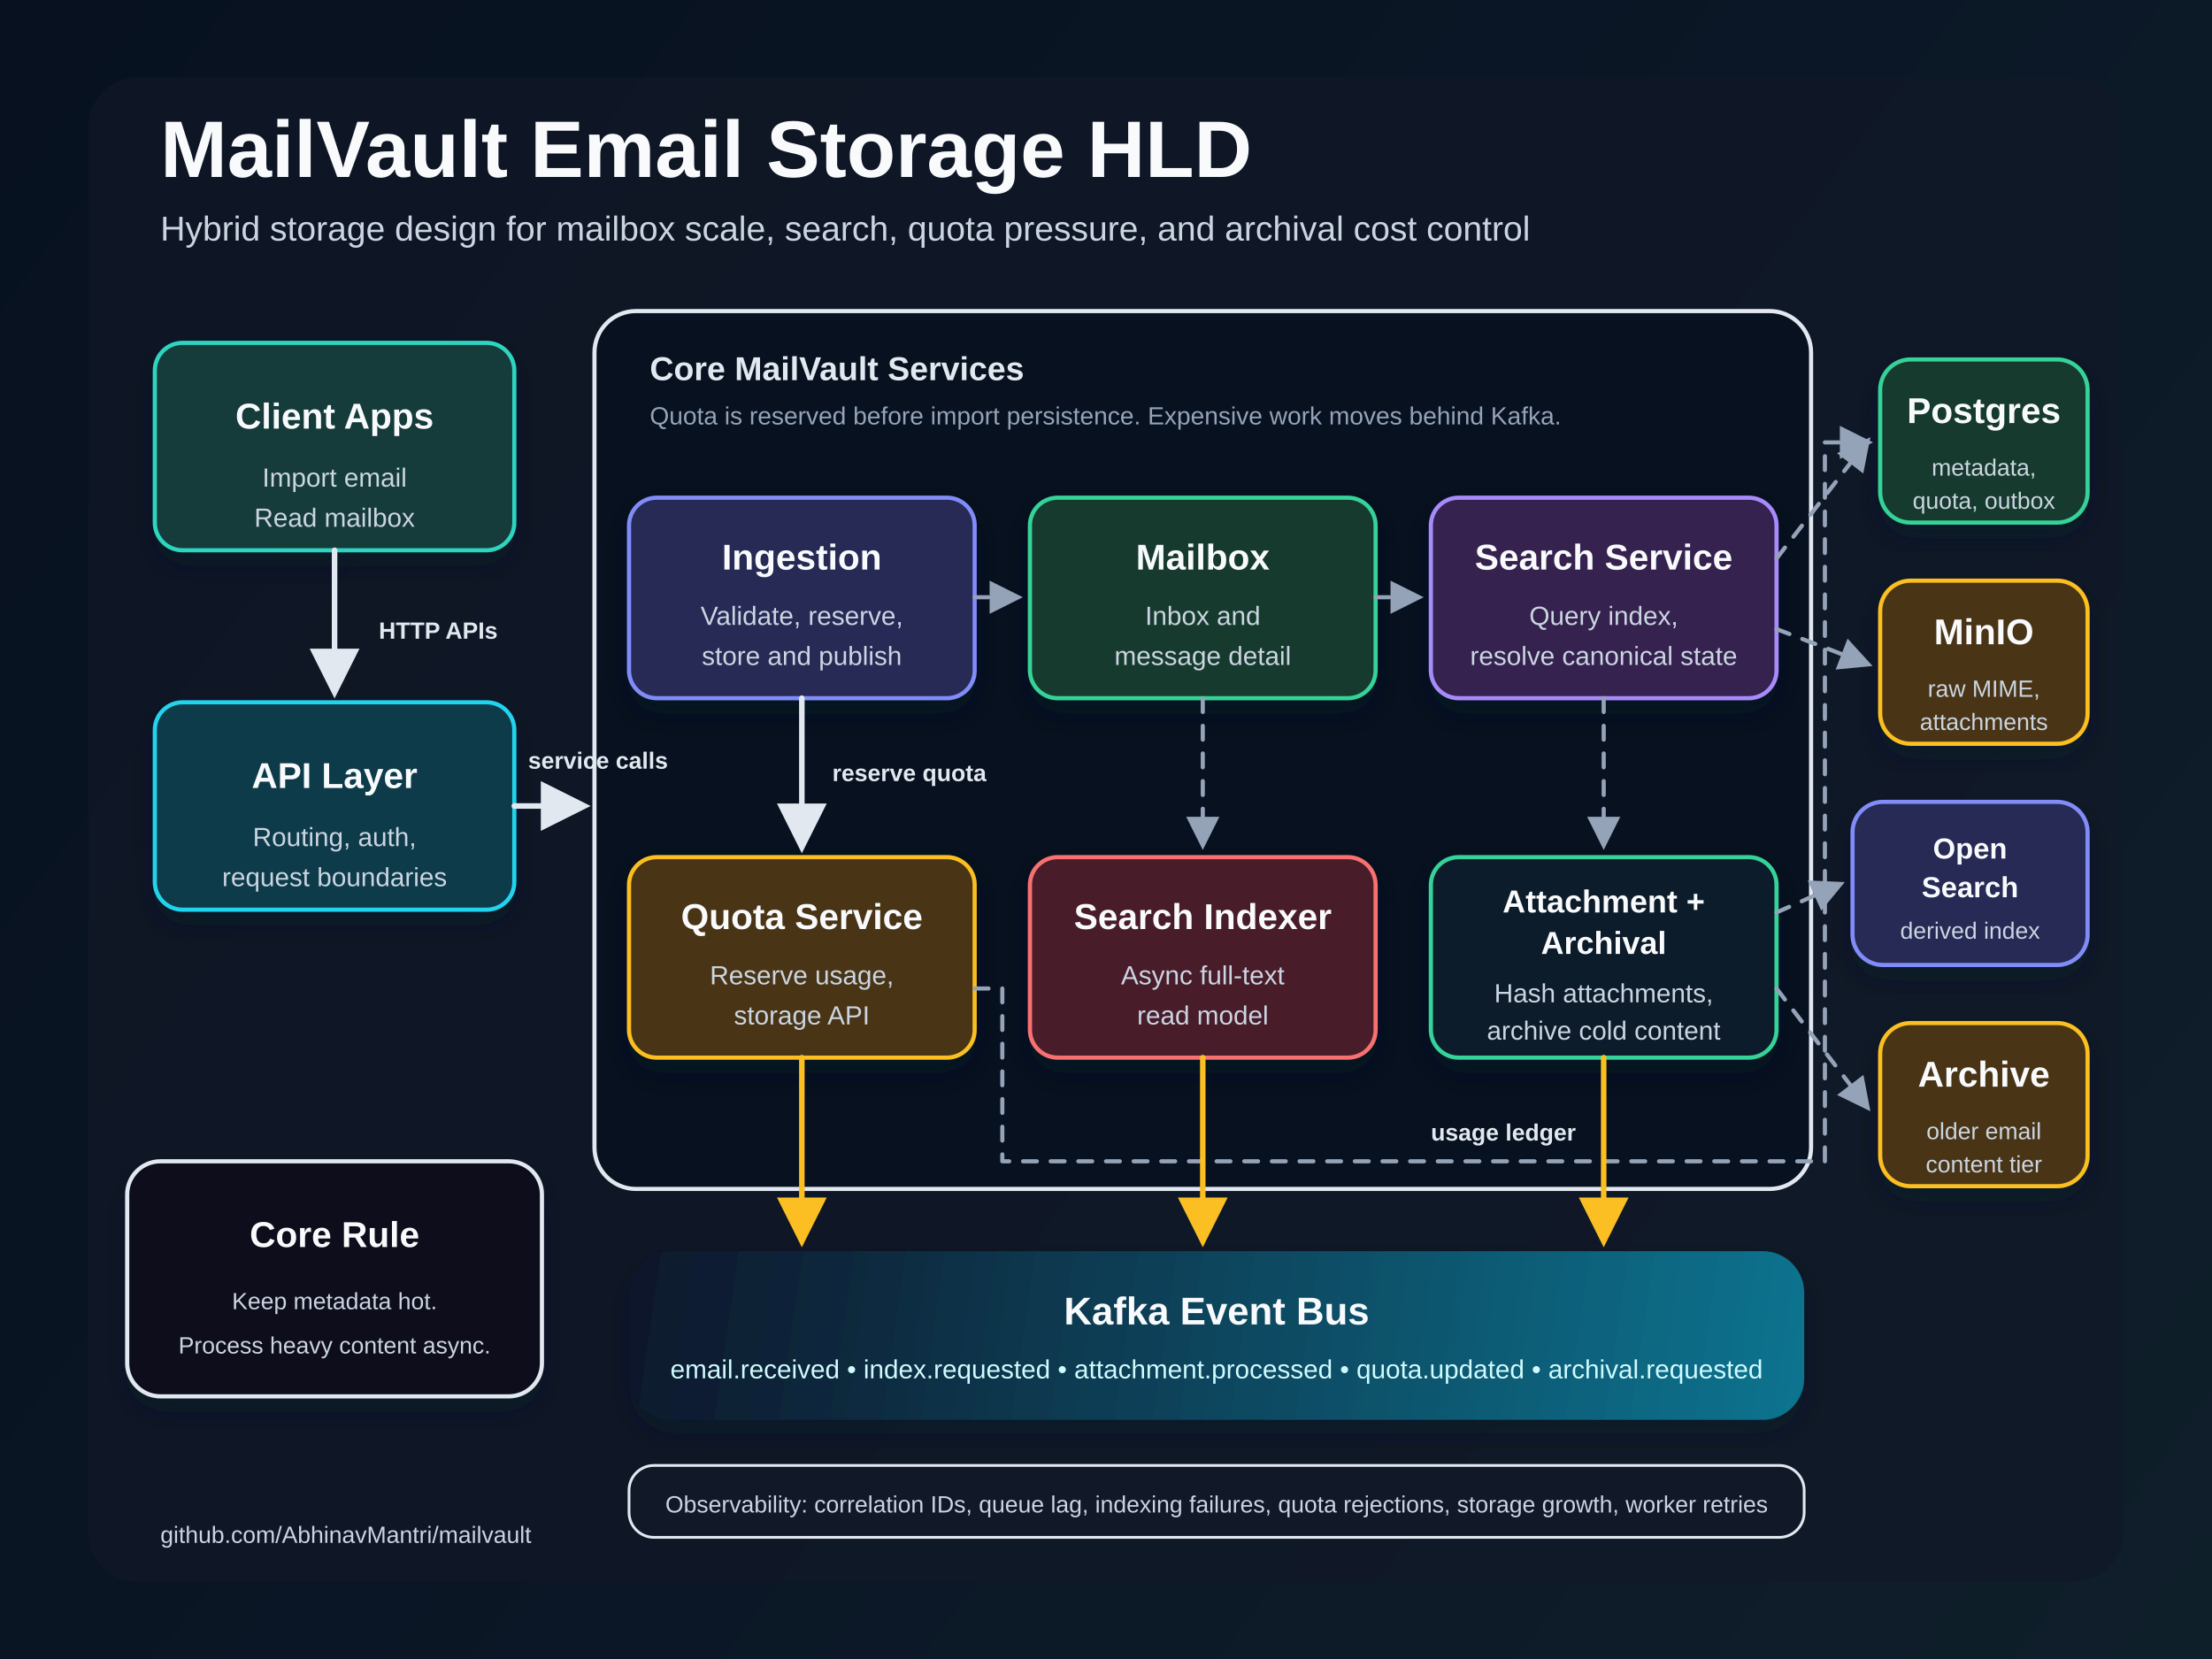
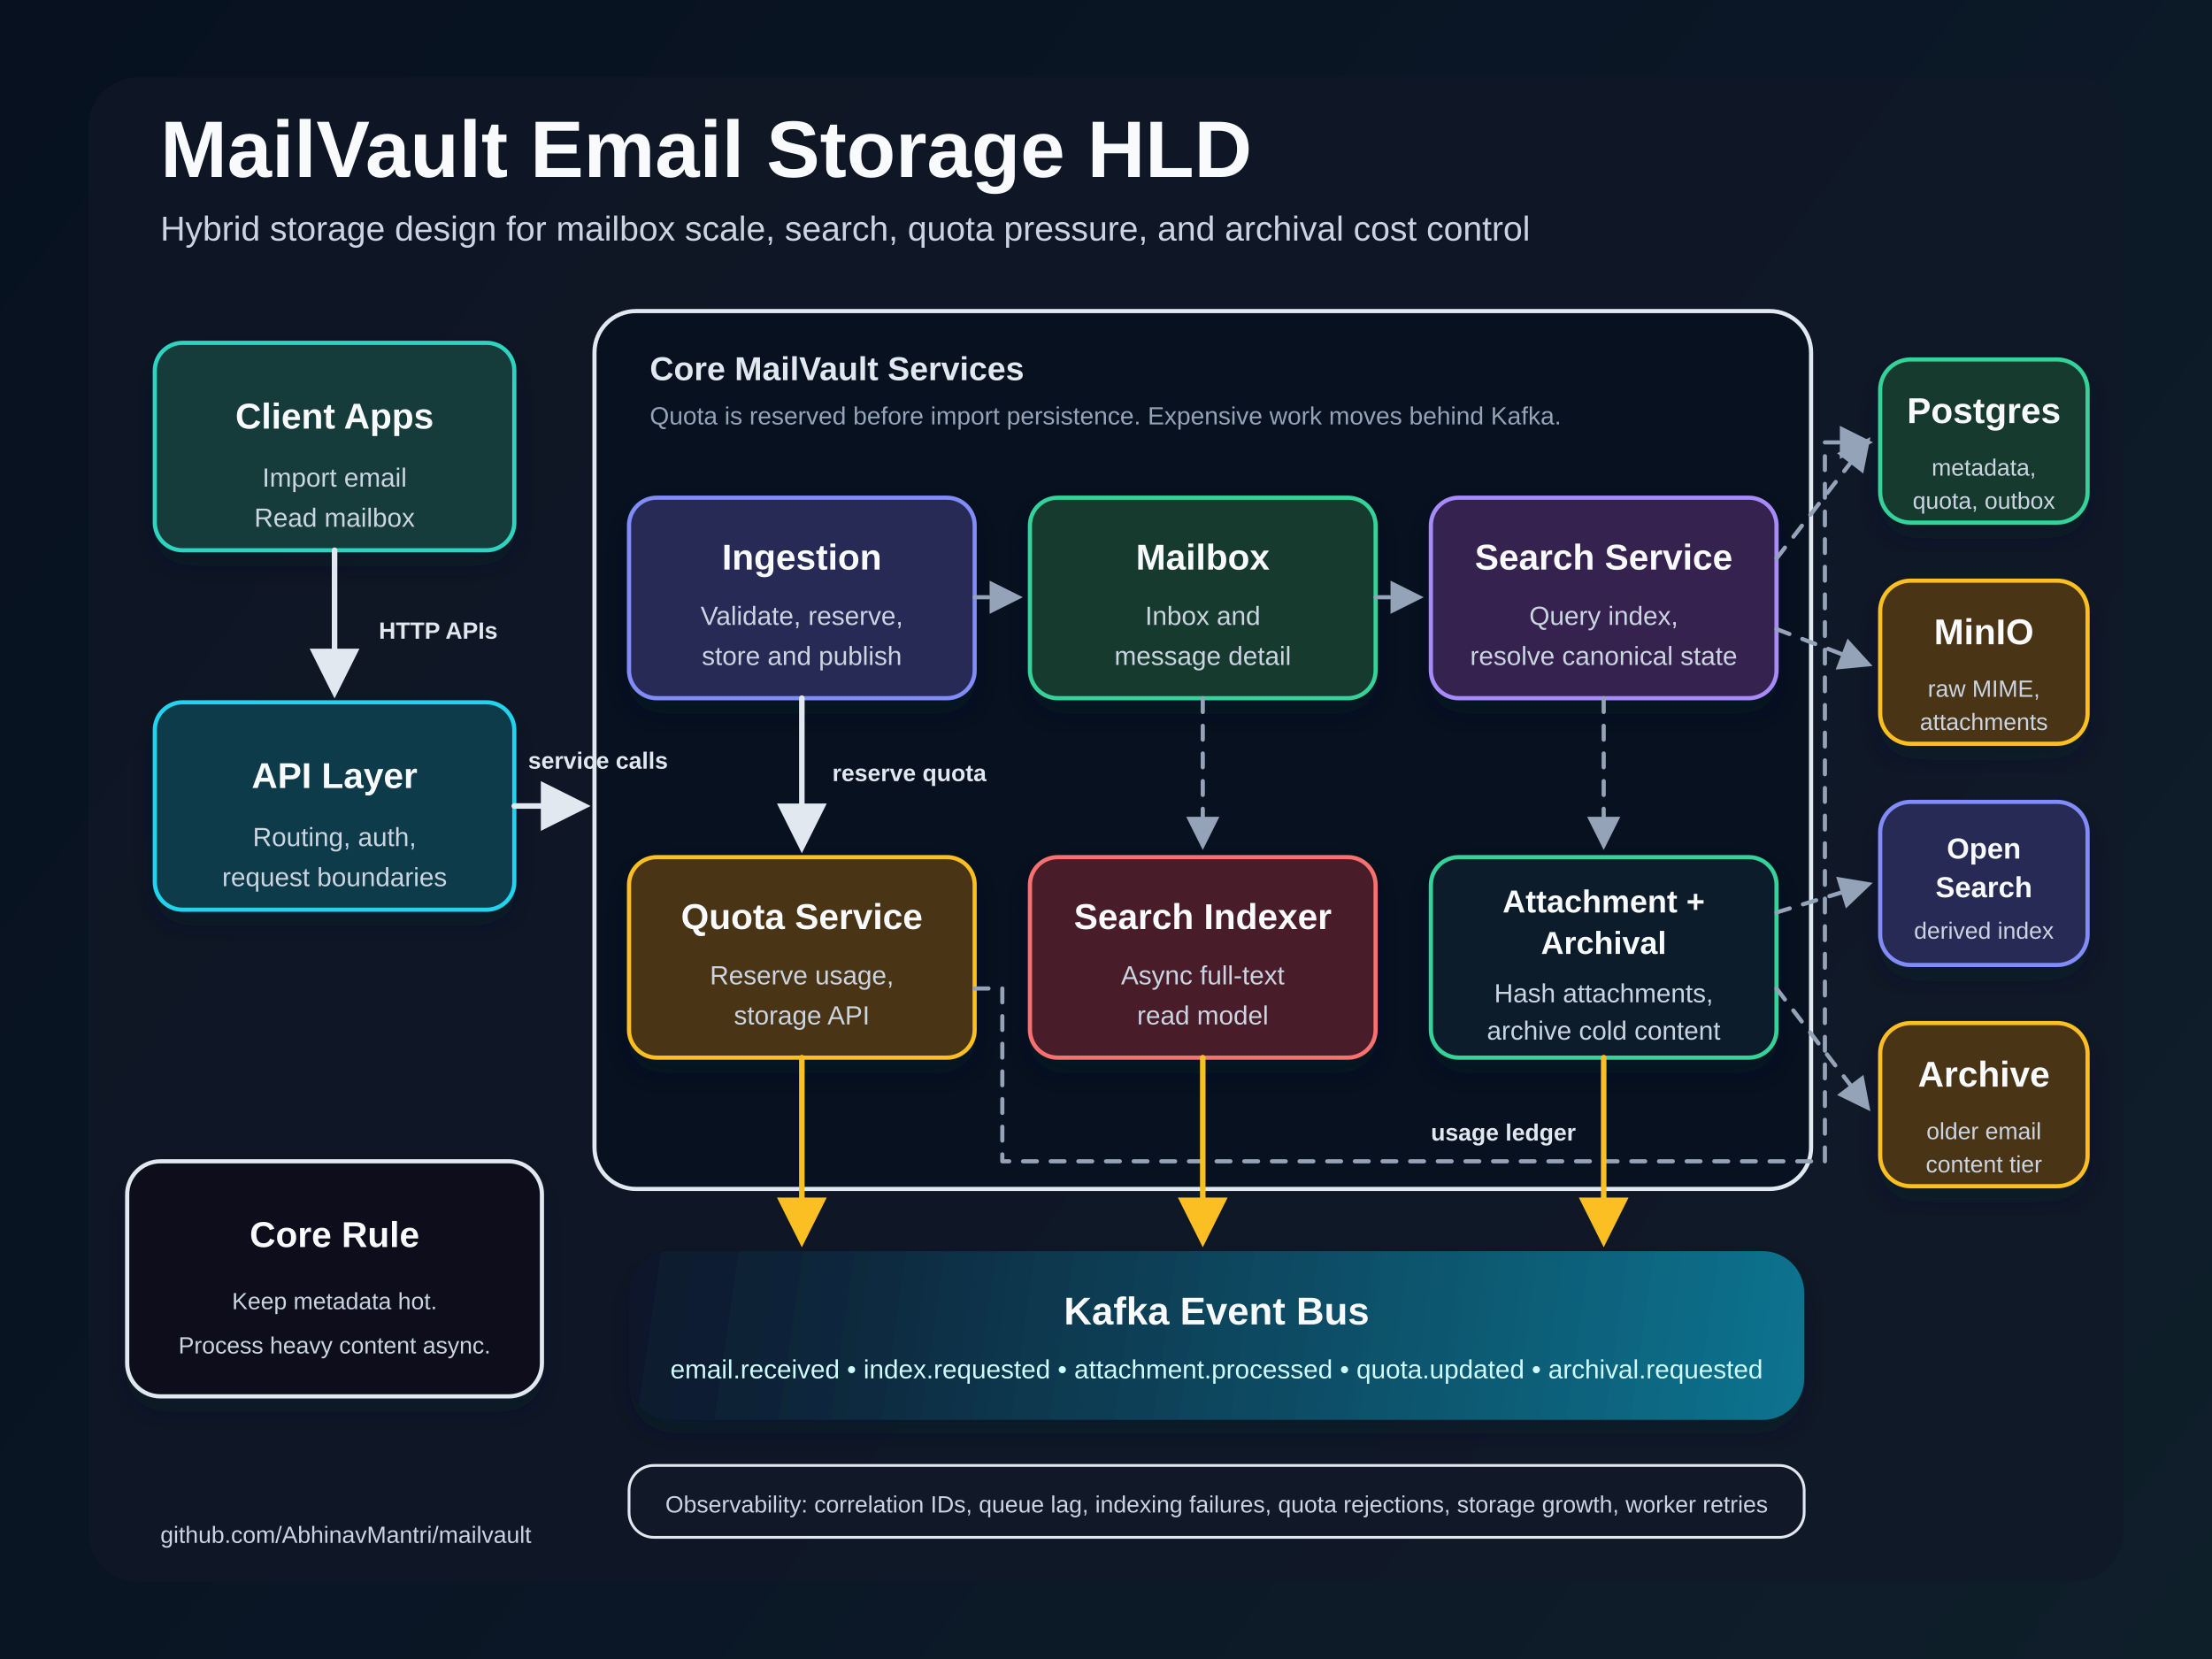
<svg xmlns="http://www.w3.org/2000/svg" width="1600" height="1200" viewBox="0 0 1600 1200" fill="none" role="img" aria-labelledby="title desc">
  <defs>
    <style>
      .title { font: 700 58px Arial, Helvetica, sans-serif; fill: #F8FAFC; }
      .subtitle { font: 400 25px Arial, Helvetica, sans-serif; fill: #CBD5E1; }
      .group-title { font: 700 24px Arial, Helvetica, sans-serif; fill: #E2E8F0; }
      .group-note { font: 400 18px Arial, Helvetica, sans-serif; fill: #94A3B8; }
      .box-title { font: 700 26px Arial, Helvetica, sans-serif; fill: #F8FAFC; }
      .box-title-small { font: 700 23px Arial, Helvetica, sans-serif; fill: #F8FAFC; }
      .box-title-xs { font: 700 21px Arial, Helvetica, sans-serif; fill: #F8FAFC; }
      .box-body { font: 400 19px Arial, Helvetica, sans-serif; fill: #CBD5E1; }
      .callout-body { font: 400 17px Arial, Helvetica, sans-serif; fill: #CBD5E1; }
      .small { font: 400 17px Arial, Helvetica, sans-serif; fill: #CBD5E1; }
      .label { font: 700 17px Arial, Helvetica, sans-serif; fill: #E2E8F0; }
      .white-title { font: 700 28px Arial, Helvetica, sans-serif; fill: #F8FAFC; }
      .white-small { font: 400 19px Arial, Helvetica, sans-serif; fill: #CFFAFE; }
      .arrow { stroke: #E2E8F0; stroke-width: 4; stroke-linecap: round; stroke-linejoin: round; }
      .soft-arrow { stroke: #94A3B8; stroke-width: 3; stroke-linecap: round; stroke-linejoin: round; stroke-dasharray: 10 10; }
      .event-arrow { stroke: #FBBF24; stroke-width: 4; stroke-linecap: round; stroke-linejoin: round; }
      .box { stroke-width: 3; rx: 20; }
    </style>
    <marker id="arrow" viewBox="0 0 10 10" refX="8" refY="5" markerWidth="9" markerHeight="9" orient="auto">
      <path d="M0 0 L10 5 L0 10 z" fill="#E2E8F0" />
    </marker>
    <marker id="softArrow" viewBox="0 0 10 10" refX="8" refY="5" markerWidth="8" markerHeight="8" orient="auto">
      <path d="M0 0 L10 5 L0 10 z" fill="#94A3B8" />
    </marker>
    <marker id="eventArrow" viewBox="0 0 10 10" refX="8" refY="5" markerWidth="9" markerHeight="9" orient="auto">
      <path d="M0 0 L10 5 L0 10 z" fill="#FBBF24" />
    </marker>
    <linearGradient id="pageBg" x1="0" y1="0" x2="1600" y2="1200" gradientUnits="userSpaceOnUse">
      <stop stop-color="#07111F" />
      <stop offset="0.54" stop-color="#0B1726" />
      <stop offset="1" stop-color="#0F1F2A" />
    </linearGradient>
    <linearGradient id="kafkaBg" x1="455" y1="905" x2="1305" y2="1028" gradientUnits="userSpaceOnUse">
      <stop stop-color="#0f172a" />
      <stop offset="1" stop-color="#0E7490" />
    </linearGradient>
    <filter id="shadow" x="-10%" y="-12%" width="120%" height="130%">
      <feDropShadow dx="0" dy="10" stdDeviation="10" flood-color="#0f172a" flood-opacity="0.35" />
    </filter>
  </defs>
  <rect width="1600" height="1200" fill="url(#pageBg)" />
  <rect x="64" y="56" width="1472" height="1088" rx="36" fill="#111827" fill-opacity="0.72" />
  <text x="116" y="128" class="title">MailVault Email Storage HLD</text>
  <text x="116" y="174" class="subtitle">Hybrid storage design for mailbox scale, search, quota pressure, and archival cost control</text>
  <rect x="112" y="248" width="260" height="150" class="box" fill="#123B3A" stroke="#2DD4BF" filter="url(#shadow)" />
  <text x="242" y="310" text-anchor="middle" class="box-title">Client Apps</text>
  <text x="242" y="352" text-anchor="middle" class="box-body">Import email</text>
  <text x="242" y="381" text-anchor="middle" class="box-body">Read mailbox</text>
  <path class="arrow" d="M242 398 L242 498" marker-end="url(#arrow)" />
  <text x="274" y="462" class="label">HTTP APIs</text>
  <rect x="112" y="508" width="260" height="150" class="box" fill="#0E3A4A" stroke="#22D3EE" filter="url(#shadow)" />
  <text x="242" y="570" text-anchor="middle" class="box-title">API Layer</text>
  <text x="242" y="612" text-anchor="middle" class="box-body">Routing, auth,</text>
  <text x="242" y="641" text-anchor="middle" class="box-body">request boundaries</text>
  <rect x="430" y="225" width="880" height="635" rx="30" fill="#07111F" stroke="#E2E8F0" stroke-width="3" />
  <text x="470" y="275" class="group-title">Core MailVault Services</text>
  <text x="470" y="307" class="group-note">Quota is reserved before import persistence. Expensive work moves behind Kafka.</text>
  <path class="arrow" d="M372 583 L420 583" marker-end="url(#arrow)" />
  <text x="382" y="556" class="label">service calls</text>
  <rect x="455" y="360" width="250" height="145" class="box" fill="#252A55" stroke="#818CF8" filter="url(#shadow)" />
  <text x="580" y="412" text-anchor="middle" class="box-title">Ingestion</text>
  <text x="580" y="452" text-anchor="middle" class="box-body">Validate, reserve,</text>
  <text x="580" y="481" text-anchor="middle" class="box-body">store and publish</text>
  <rect x="745" y="360" width="250" height="145" class="box" fill="#173B2D" stroke="#34D399" filter="url(#shadow)" />
  <text x="870" y="412" text-anchor="middle" class="box-title">Mailbox</text>
  <text x="870" y="452" text-anchor="middle" class="box-body">Inbox and</text>
  <text x="870" y="481" text-anchor="middle" class="box-body">message detail</text>
  <rect x="1035" y="360" width="250" height="145" class="box" fill="#34224F" stroke="#A78BFA" filter="url(#shadow)" />
  <text x="1160" y="412" text-anchor="middle" class="box-title">Search Service</text>
  <text x="1160" y="452" text-anchor="middle" class="box-body">Query index,</text>
  <text x="1160" y="481" text-anchor="middle" class="box-body">resolve canonical state</text>
  <rect x="455" y="620" width="250" height="145" class="box" fill="#4A3415" stroke="#FBBF24" filter="url(#shadow)" />
  <text x="580" y="672" text-anchor="middle" class="box-title">Quota Service</text>
  <text x="580" y="712" text-anchor="middle" class="box-body">Reserve usage,</text>
  <text x="580" y="741" text-anchor="middle" class="box-body">storage API</text>
  <rect x="745" y="620" width="250" height="145" class="box" fill="#4A1F2A" stroke="#F87171" filter="url(#shadow)" />
  <text x="870" y="672" text-anchor="middle" class="box-title">Search Indexer</text>
  <text x="870" y="712" text-anchor="middle" class="box-body">Async full-text</text>
  <text x="870" y="741" text-anchor="middle" class="box-body">read model</text>
  <rect x="1035" y="620" width="250" height="145" class="box" fill="#0F1F2A" stroke="#34D399" filter="url(#shadow)" />
  <text x="1160" y="660" text-anchor="middle" class="box-title-small">Attachment +</text>
  <text x="1160" y="690" text-anchor="middle" class="box-title-small">Archival</text>
  <text x="1160" y="725" text-anchor="middle" class="box-body">Hash attachments,</text>
  <text x="1160" y="752" text-anchor="middle" class="box-body">archive cold content</text>
  <rect x="1360" y="260" width="150" height="118" rx="22" fill="#173B2D" stroke="#34D399" stroke-width="3" filter="url(#shadow)" />
  <text x="1435" y="306" text-anchor="middle" class="box-title">Postgres</text>
  <text x="1435" y="344" text-anchor="middle" class="small">metadata,</text>
  <text x="1435" y="368" text-anchor="middle" class="small">quota, outbox</text>
  <rect x="1360" y="420" width="150" height="118" rx="22" fill="#4A3415" stroke="#FBBF24" stroke-width="3" filter="url(#shadow)" />
  <text x="1435" y="466" text-anchor="middle" class="box-title">MinIO</text>
  <text x="1435" y="504" text-anchor="middle" class="small">raw MIME,</text>
  <text x="1435" y="528" text-anchor="middle" class="small">attachments</text>
-   <rect x="1340" y="580" width="170" height="118" rx="22" fill="#252A55" stroke="#818CF8" stroke-width="3" filter="url(#shadow)" />
-   <text x="1425" y="621" text-anchor="middle" class="box-title-xs">Open</text>
-   <text x="1425" y="649" text-anchor="middle" class="box-title-xs">Search</text>
-   <text x="1425" y="679" text-anchor="middle" class="small">derived index</text>
+   <rect x="1360" y="580" width="150" height="118" rx="22" fill="#252A55" stroke="#818CF8" stroke-width="3" filter="url(#shadow)" />
+   <text x="1435" y="621" text-anchor="middle" class="box-title-xs">Open</text>
+   <text x="1435" y="649" text-anchor="middle" class="box-title-xs">Search</text>
+   <text x="1435" y="679" text-anchor="middle" class="small">derived index</text>
  <rect x="1360" y="740" width="150" height="118" rx="22" fill="#4A3415" stroke="#FBBF24" stroke-width="3" filter="url(#shadow)" />
  <text x="1435" y="786" text-anchor="middle" class="box-title">Archive</text>
  <text x="1435" y="824" text-anchor="middle" class="small">older email</text>
  <text x="1435" y="848" text-anchor="middle" class="small">content tier</text>
  <path class="soft-arrow" d="M705 432 L735 432" marker-end="url(#softArrow)" />
  <path class="soft-arrow" d="M995 432 L1025 432" marker-end="url(#softArrow)" />
  <path class="arrow" d="M580 505 L580 610" marker-end="url(#arrow)" />
  <text x="602" y="565" class="label">reserve quota</text>
  <path class="soft-arrow" d="M870 505 L870 610" marker-end="url(#softArrow)" />
  <path class="soft-arrow" d="M1160 505 L1160 610" marker-end="url(#softArrow)" />
  <path class="soft-arrow" d="M1285 404 L1350 320" marker-end="url(#softArrow)" />
  <path class="soft-arrow" d="M1285 455 L1350 480" marker-end="url(#softArrow)" />
  <path class="soft-arrow" d="M705 715 L725 715 L725 840 L1320 840 L1320 320 L1350 320" marker-end="url(#softArrow)" />
  <text x="1035" y="825" class="label">usage ledger</text>
-   <path class="soft-arrow" d="M1285 660 L1330 640" marker-end="url(#softArrow)" />
+   <path class="soft-arrow" d="M1285 660 L1350 640" marker-end="url(#softArrow)" />
  <path class="soft-arrow" d="M1285 715 L1350 800" marker-end="url(#softArrow)" />
  <rect x="455" y="905" width="850" height="122" rx="30" fill="url(#kafkaBg)" filter="url(#shadow)" />
  <text x="880" y="958" text-anchor="middle" class="white-title">Kafka Event Bus</text>
  <text x="880" y="997" text-anchor="middle" class="white-small">email.received • index.requested • attachment.processed • quota.updated • archival.requested</text>
  <path class="event-arrow" d="M580 765 L580 895" marker-end="url(#eventArrow)" />
  <path class="event-arrow" d="M870 765 L870 895" marker-end="url(#eventArrow)" />
  <path class="event-arrow" d="M1160 765 L1160 895" marker-end="url(#eventArrow)" />
  <rect x="92" y="840" width="300" height="170" rx="24" fill="#07111F" stroke="#E2E8F0" stroke-width="3" filter="url(#shadow)" />
  <text x="242" y="902" text-anchor="middle" class="box-title">Core Rule</text>
  <text x="242" y="947" text-anchor="middle" class="callout-body">Keep metadata hot.</text>
  <text x="242" y="979" text-anchor="middle" class="callout-body">Process heavy content async.</text>
  <rect x="455" y="1060" width="850" height="52" rx="18" fill="#111827" stroke="#E2E8F0" stroke-width="2" />
  <text x="880" y="1094" text-anchor="middle" class="small">Observability: correlation IDs, queue lag, indexing failures, quota rejections, storage growth, worker retries</text>
  <text x="116" y="1116" class="small">github.com/AbhinavMantri/mailvault</text>
</svg>
